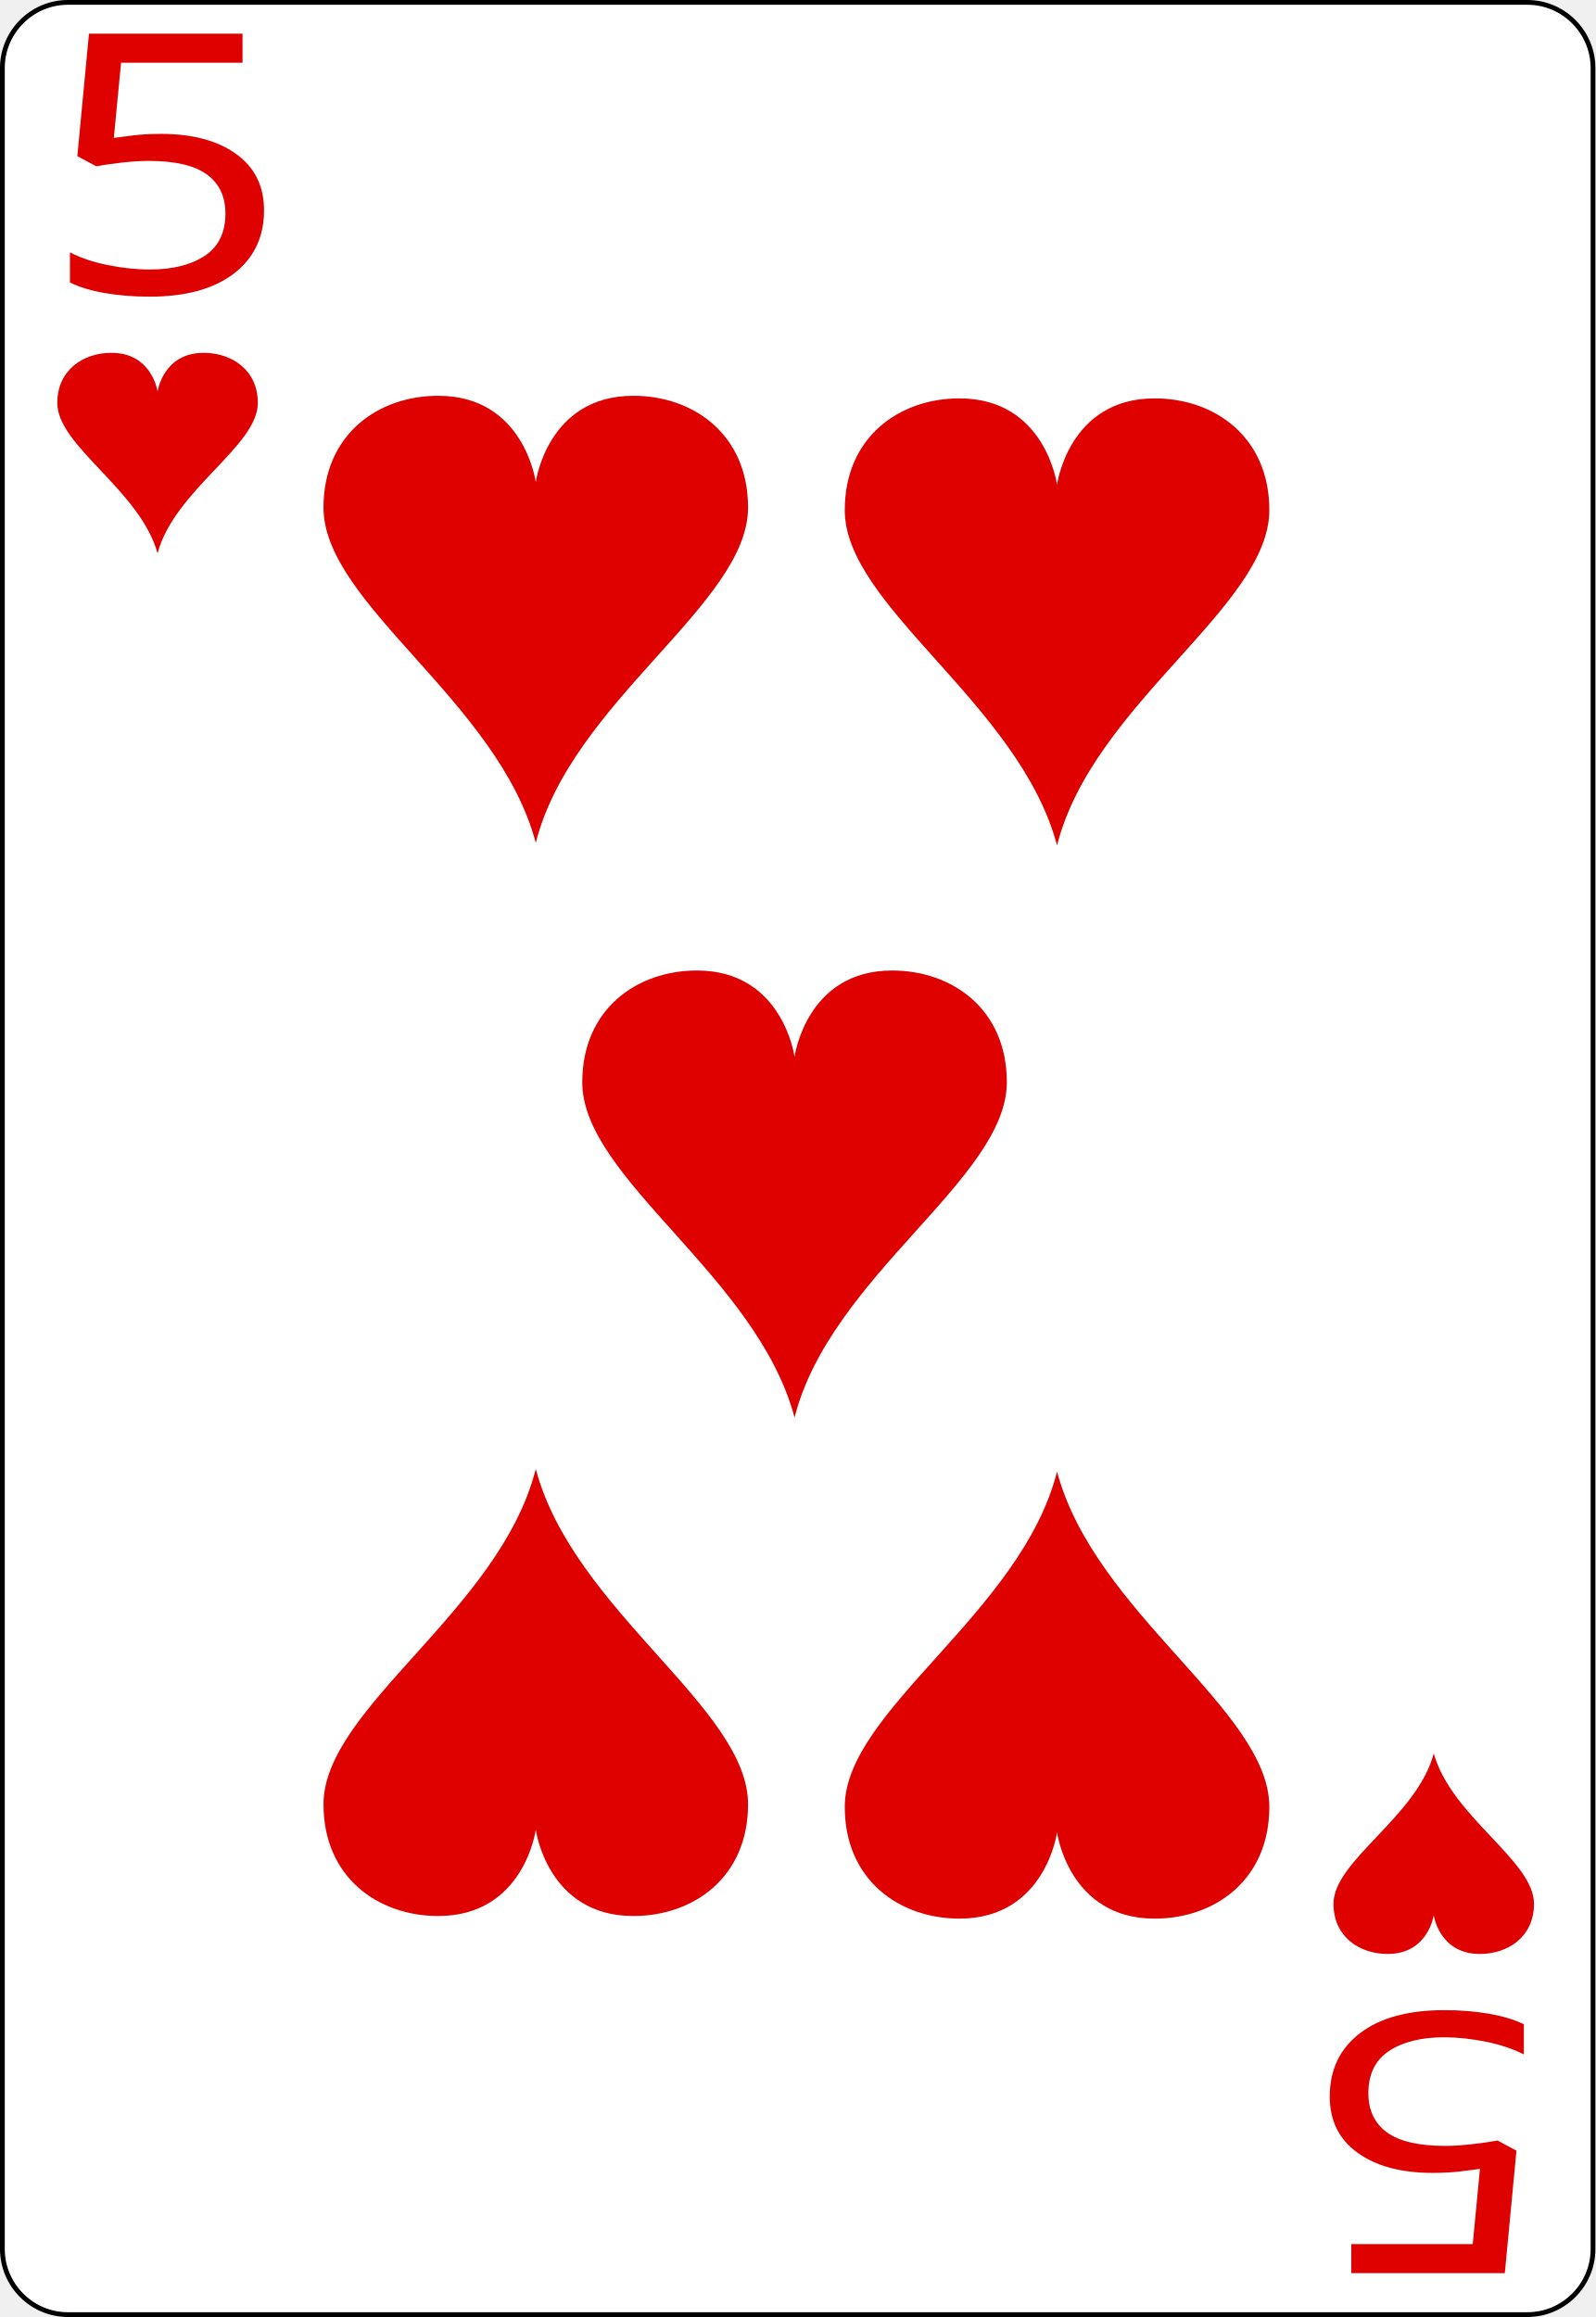
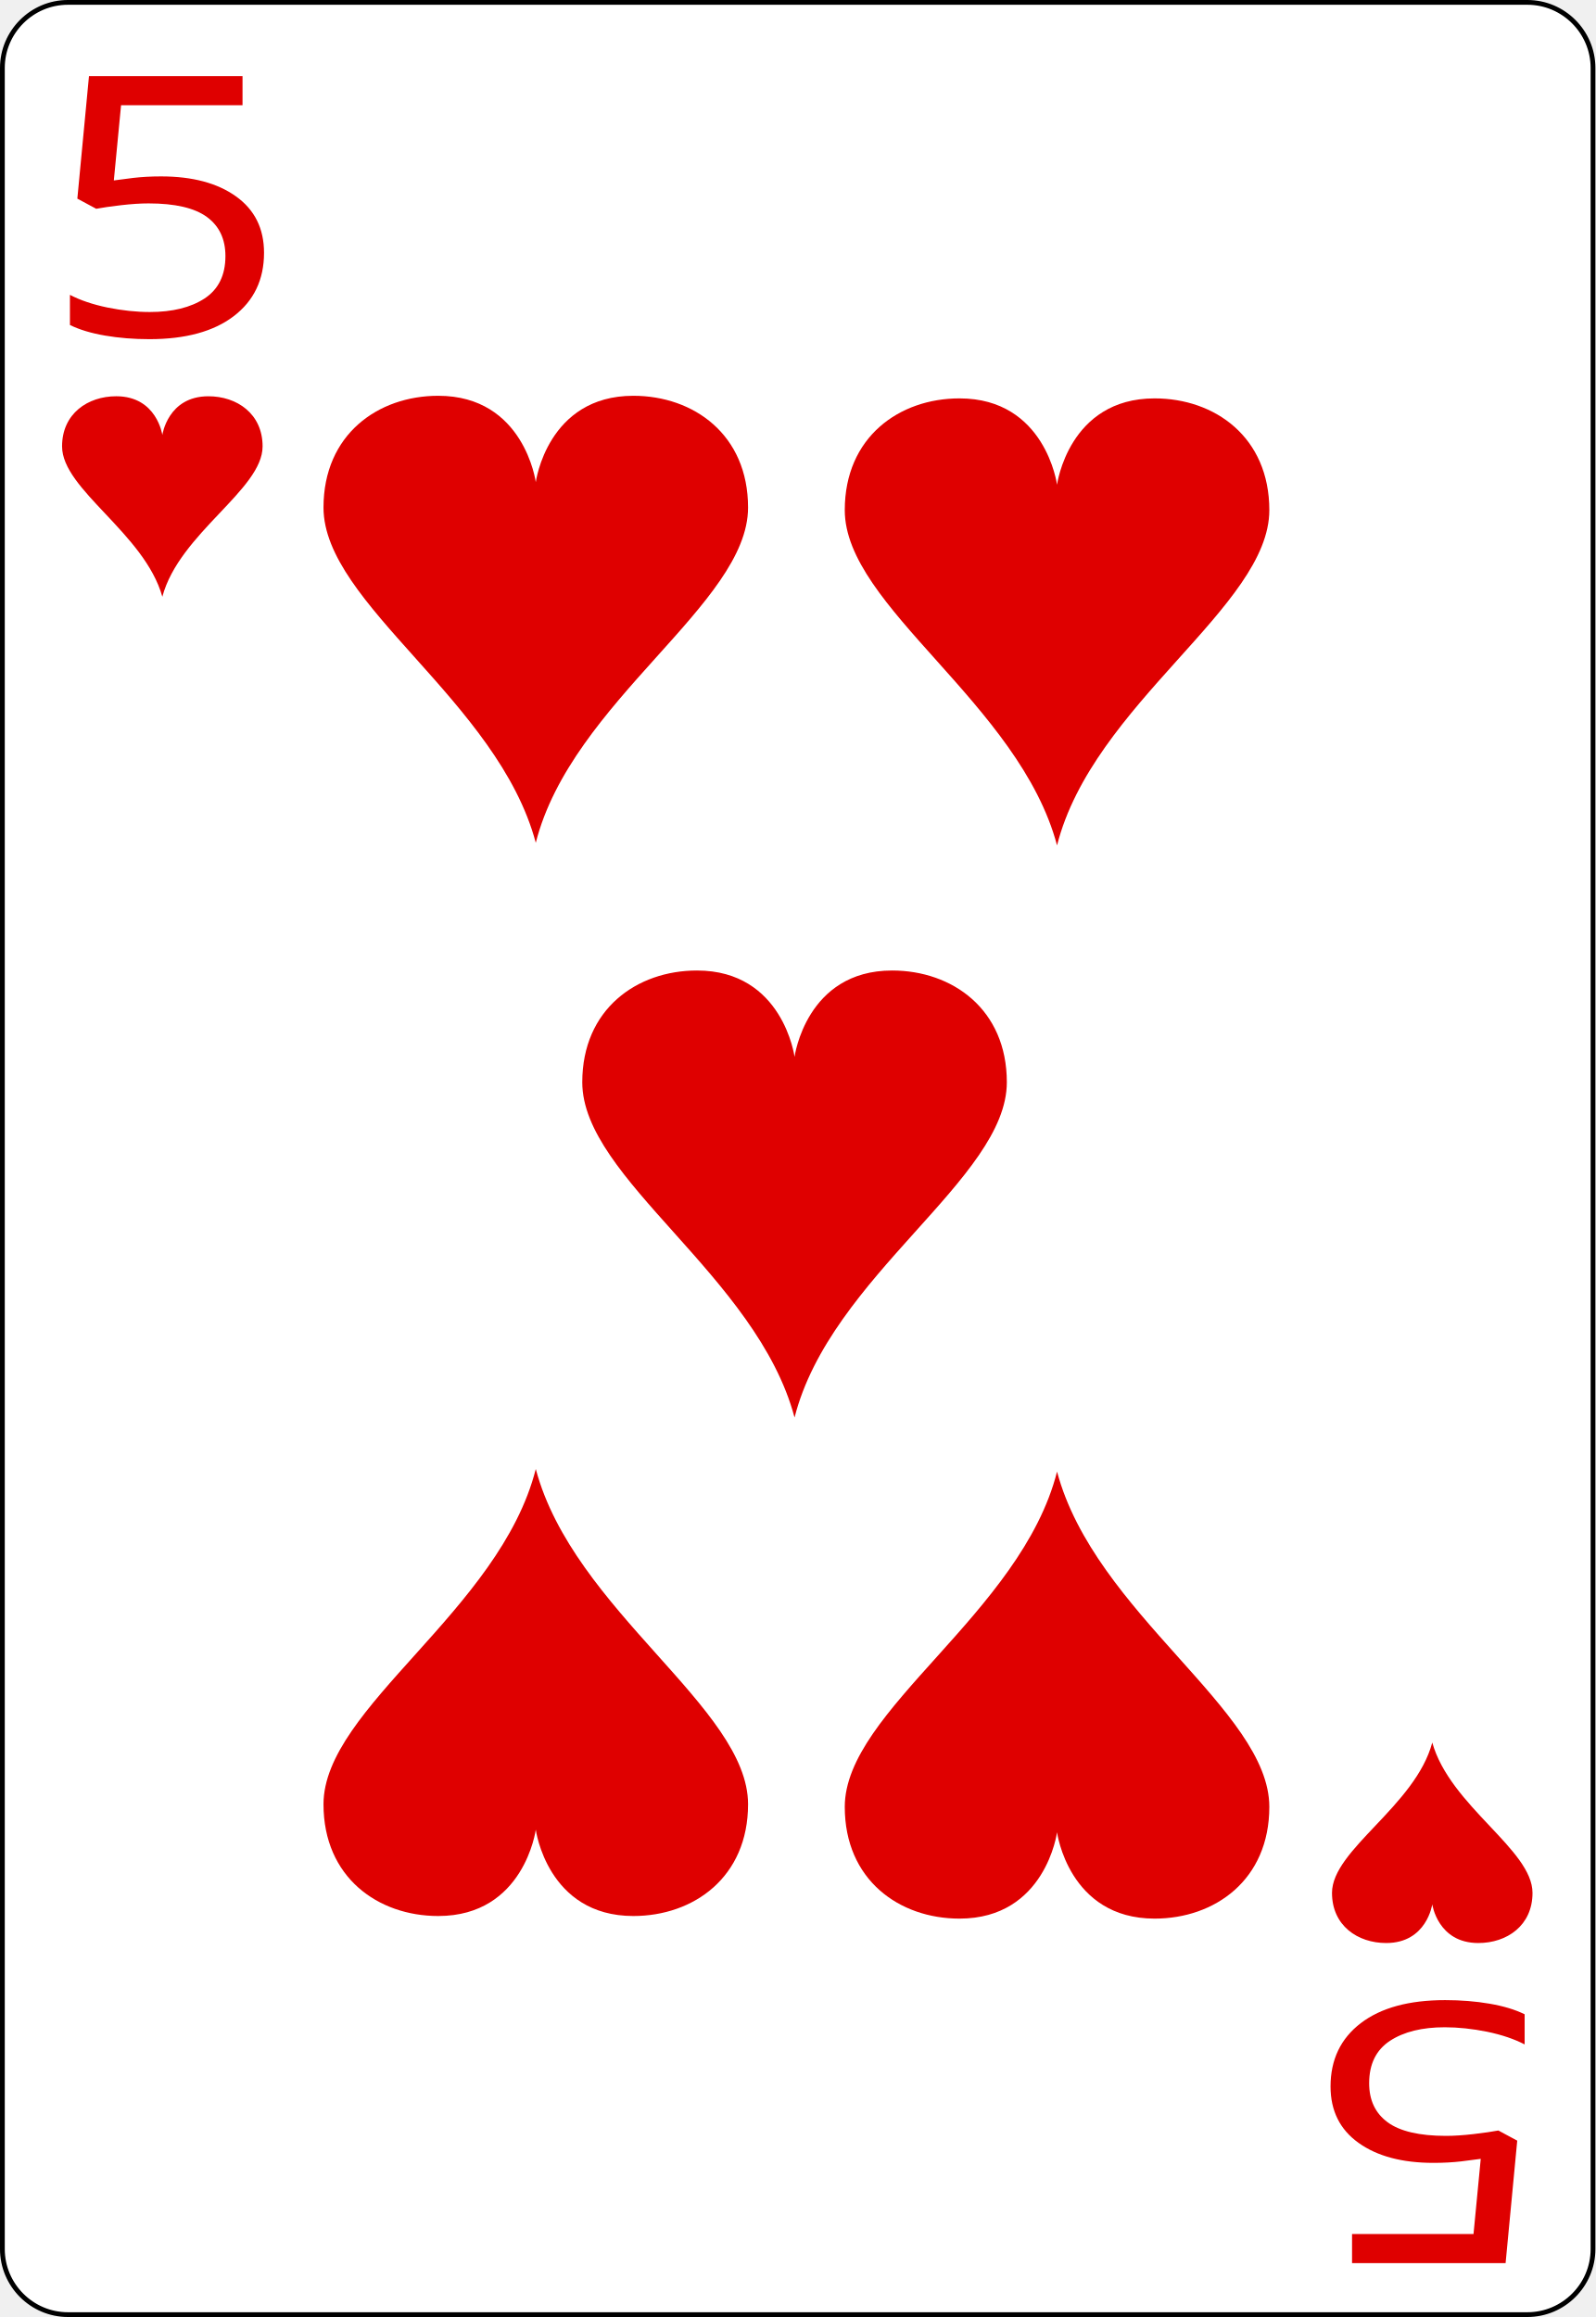
<svg xmlns="http://www.w3.org/2000/svg" version="1.1" id="svg2" x="0px" y="0px" width="167.086px" height="242.667px" viewBox="0 0 167.086 242.667" enable-background="new 0 0 167.086 242.667" xml:space="preserve">
  <g id="Layer_x0020_1">
    <path id="path5" fill="#FFFFFF" stroke="#000000" stroke-width="0.5" d="M166.836,235.548c0,3.777-3.086,6.869-6.871,6.869H7.111   c-3.775,0-6.861-3.092-6.861-6.869V7.12c0-3.777,3.086-6.87,6.861-6.87h152.854c3.785,0,6.871,3.093,6.871,6.87V235.548z" />
    <g id="g7">
      <g id="g9">
		</g>
    </g>
    <g id="g15">
	</g>
    <g id="g19">
	</g>
    <g id="g23">
      <g id="g25">
		</g>
    </g>
    <g id="g31">
      <g id="g33">
		</g>
    </g>
  </g>
-   <text transform="matrix(1.1816 0 0 1 4.5 30.6953)" fill="#DF0000" font-family="'ArialMT'" font-size="38.043">5</text>
+   <text transform="matrix(1.1816 0 0 1 4.5 35.147)" fill="#DF0000" font-family="'ArialMT'" font-size="38.043">5</text>
  <g id="layer1-9-6" transform="matrix(1.674307,0,0,1.566992,17.17751,46.38532)">
-     <path id="hl-8" fill="#DF0000" d="M2.478-6.019   c-2.542,0-2.881,2.588-2.881,2.588S-0.742-6.02-3.285-6.02c-1.78,0-3.39,1.161-3.39,3.35c0,2.893,5.158,5.803,6.272,10.051   c1.06-4.244,6.271-7.157,6.271-10.05C5.868-4.858,4.258-6.019,2.478-6.019z" />
+     <path id="hl-8" fill="#DF0000" d="M2.776-3.116   c-2.542,0-2.881,2.588-2.881,2.588s-0.339-2.589-2.882-2.589c-1.78,0-3.39,1.161-3.39,3.35c0,2.893,5.158,5.803,6.272,10.051   c1.06-4.244,6.271-7.157,6.271-10.05C6.166-1.955,4.555-3.116,2.776-3.116z" />
  </g>
-   <text transform="matrix(-1.1816 0 0 -1 162.418 210.9038)" fill="#DF0000" font-family="'ArialMT'" font-size="38.043">5</text>
+   <text transform="matrix(-1.1816 0 0 -1 162.5 209.853)" fill="#DF0000" font-family="'ArialMT'" font-size="38.043">5</text>
  <g id="layer1-9-6-5" transform="matrix(-1.674307,0,0,-1.566992,150.156,195.1431)">
-     <path id="hl-8-1" fill="#DF0000" d="M2.881-6.063   C0.34-6.063,0-3.474,0-3.474S-0.34-6.063-2.882-6.063c-1.78,0-3.39,1.16-3.39,3.35c0,2.894,5.157,5.803,6.271,10.051   C1.06,3.094,6.271,0.181,6.271-2.712C6.271-4.902,4.661-6.063,2.881-6.063z" />
+     <path id="hl-8-1" fill="#DF0000" d="M2.974-5.333   c-2.541,0-2.881,2.589-2.881,2.589s-0.339-2.589-2.881-2.589c-1.78,0-3.39,1.16-3.39,3.35c0,2.894,5.156,5.802,6.27,10.051   c1.062-4.244,6.272-7.157,6.272-10.05C6.364-4.172,4.755-5.333,2.974-5.333z" />
  </g>
  <g id="layer1-9-6-8" transform="matrix(2.779008,0,0,2.600887,56.11227,64.85977)">
    <path id="hl-8-8" fill="#DF0000" d="M3.676-9   C0.433-9,0-5.523,0-5.523S-0.433-9-3.676-9C-5.946-9-8-7.441-8-4.5C-8-0.614-1.421,3.294,0,9C1.352,3.299,8-0.614,8-4.5   C8-7.441,5.946-9,3.676-9z" />
  </g>
  <g id="layer1-9-6-8-9" transform="matrix(-2.779008,0,0,-2.600887,56.11227,177.2622)">
-     <path id="hl-8-8-5" fill="#DF0000" d="M3.676-9   C0.433-9,0-5.523,0-5.523S-0.433-9-3.676-9C-5.946-9-8-7.441-8-4.5C-8-0.614-1.421,3.294,0,9c1.352-5.7,8-9.614,8-13.5   C8-7.441,5.946-9,3.676-9z" />
+     <path id="hl-8-8-5" fill="#DF0000" d="M3.676-9   C0.433-9,0-5.523,0-5.523S-0.433-9-3.676-9C-5.946-9-8-7.441-8-4.5C-8-0.614-1.421,3.294,0,9C1.352,3.3,8-0.614,8-4.5   C8-7.441,5.946-9,3.676-9z" />
  </g>
  <g id="layer1-9-6-8-0" transform="matrix(2.779008,0,0,2.600887,110.7045,65.1323)">
    <path id="hl-8-8-6" fill="#DF0000" d="M3.676-9   C0.433-9,0-5.523,0-5.523S-0.433-9-3.676-9C-5.946-9-8-7.441-8-4.5C-8-0.614-1.421,3.294,0,9C1.352,3.299,8-0.614,8-4.5   C8-7.441,5.946-9,3.676-9z" />
  </g>
  <g id="layer1-9-6-8-9-8" transform="matrix(-2.779008,0,0,-2.600887,110.7045,177.5347)">
    <path id="hl-8-8-5-9" fill="#DF0000" d="M3.676-9   C0.433-9,0-5.523,0-5.523S-0.433-9-3.676-9C-5.946-9-8-7.441-8-4.5C-8-0.614-1.421,3.294,0,9C1.352,3.299,8-0.614,8-4.5   C8-7.441,5.946-9,3.676-9z" />
  </g>
  <g id="layer1-9-6-8-6" transform="matrix(2.779008,0,0,2.600887,83.2134,125.0525)">
    <path id="hl-8-8-8" fill="#DF0000" d="M3.676-9   C0.433-9,0-5.523,0-5.523S-0.433-9-3.676-9C-5.946-9-8-7.441-8-4.5C-8-0.614-1.421,3.294,0,9C1.352,3.299,8-0.614,8-4.5   C8-7.441,5.946-9,3.676-9z" />
  </g>
</svg>
